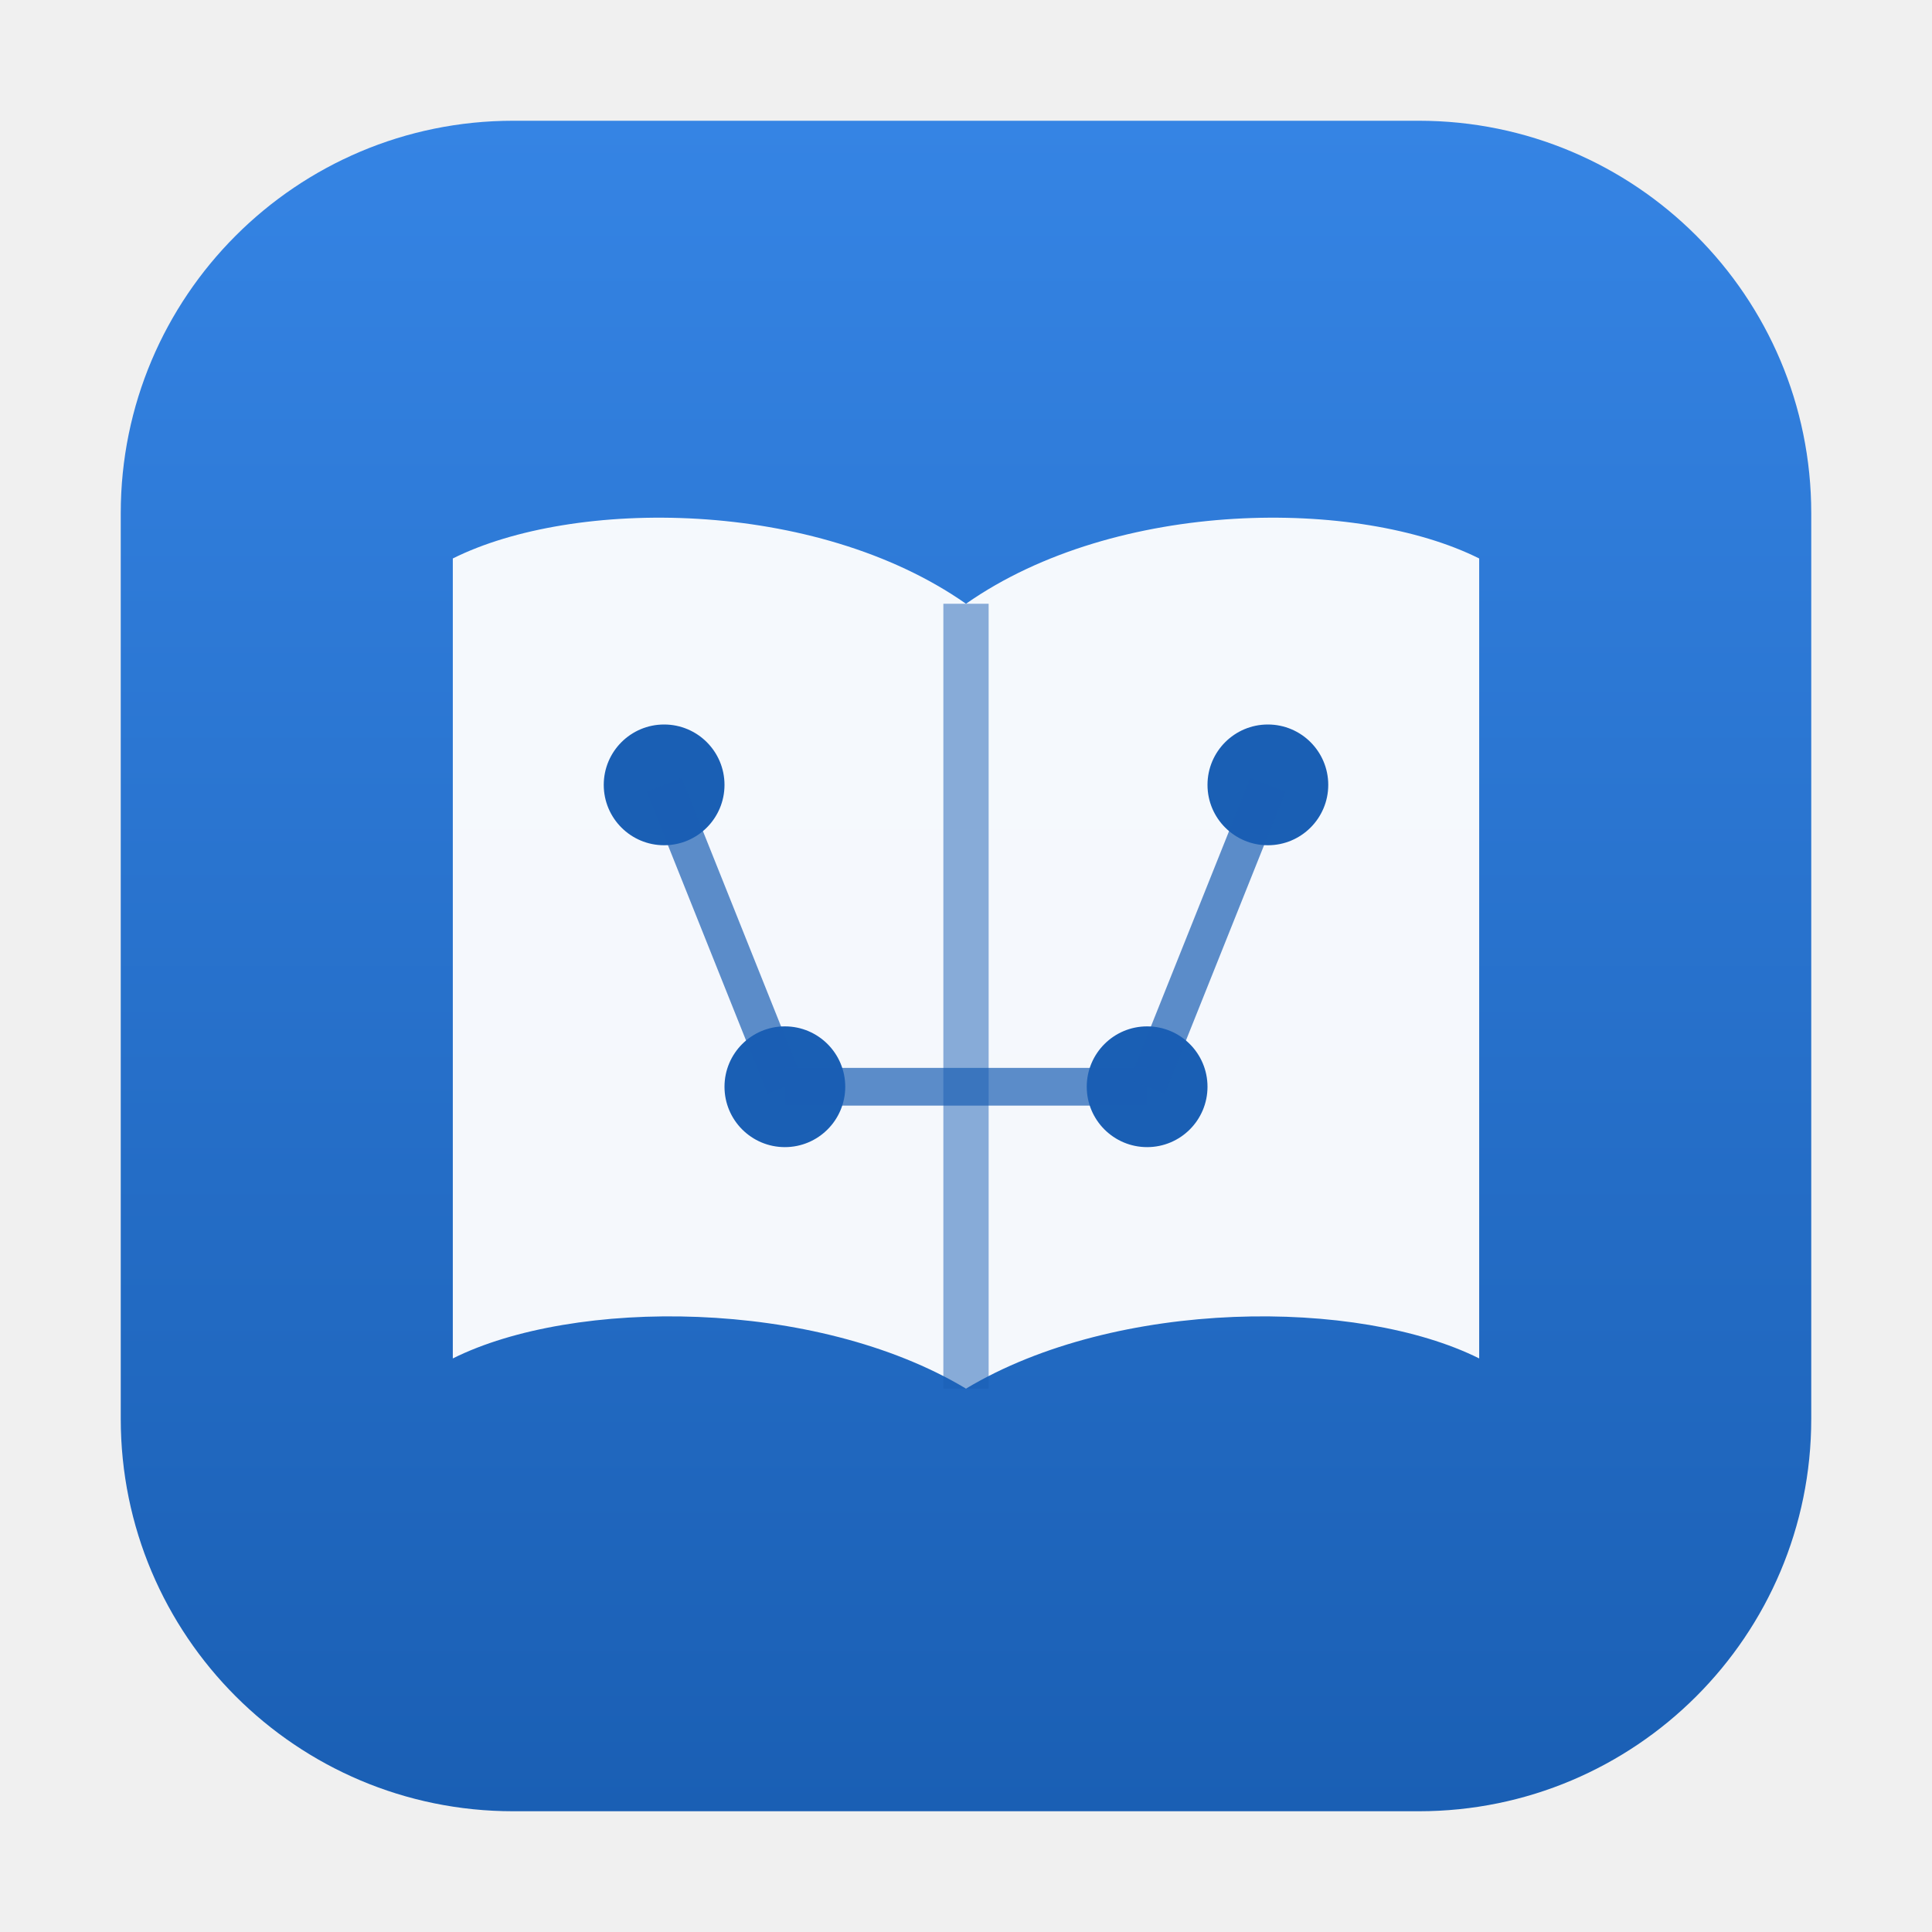
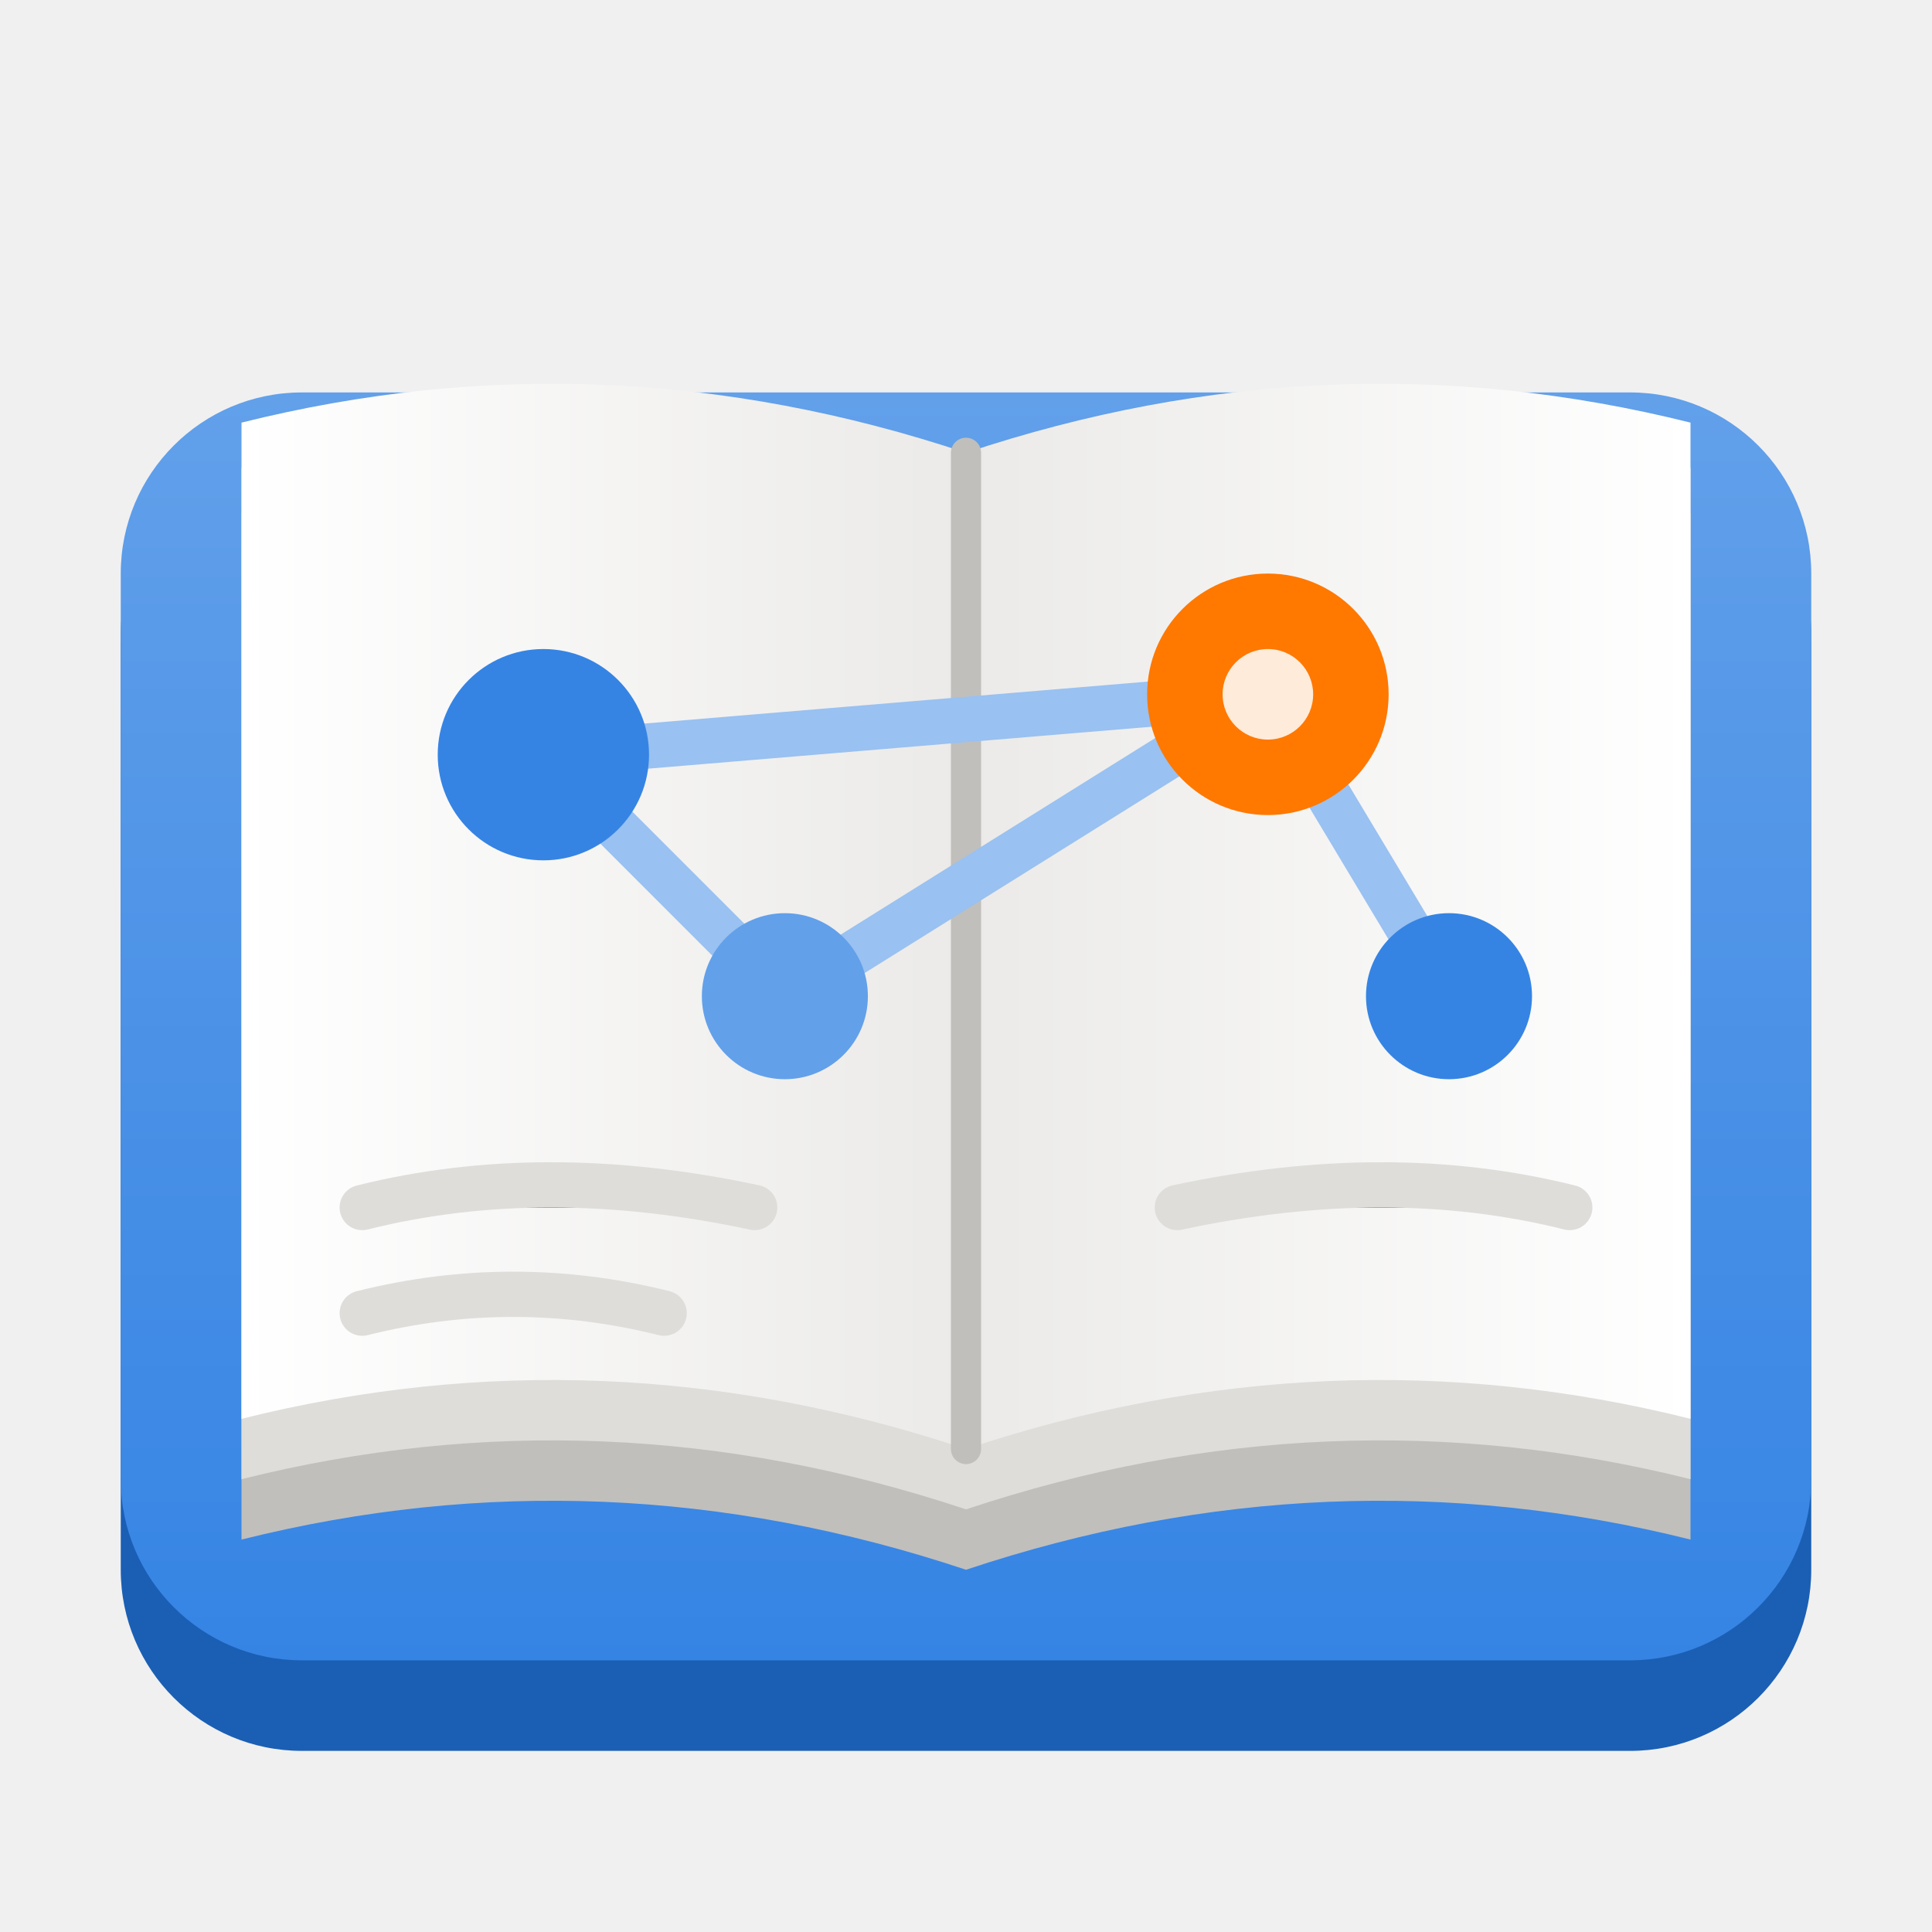
<svg xmlns="http://www.w3.org/2000/svg" width="128" height="128" viewBox="0 0 128 128">
  <defs>
-     <linearGradient id="bg" x1="0" y1="0" x2="0" y2="1">
-       <stop offset="0" stop-color="#3584e4" />
-       <stop offset="1" stop-color="#1a5fb4" />
+     <linearGradient id="cover" x1="0" y1="0" x2="0" y2="1">
+       <stop offset="0" stop-color="#62a0ea" />
+       <stop offset="1" stop-color="#3584e4" />
+     </linearGradient>
+     <linearGradient id="pageL" x1="0" y1="0" x2="1" y2="0">
+       <stop offset="0" stop-color="#ffffff" />
+       <stop offset="1" stop-color="#ebeae8" />
+     </linearGradient>
+     <linearGradient id="pageR" x1="1" y1="0" x2="0" y2="0">
+       <stop offset="0" stop-color="#ffffff" />
+       <stop offset="1" stop-color="#ebeae8" />
    </linearGradient>
  </defs>
-   <rect x="8" y="8" width="112" height="112" rx="26" fill="url(#bg)" />
-   <path d="M64 40 C54 33 38 33 30 37 L30 90 C38 86 54 86 64 92 C74 86 90 86 98 90 L98 37 C90 33 74 33 64 40 Z" fill="#ffffff" fill-opacity="0.95" />
-   <path d="M64 40 L64 92" stroke="#1a5fb4" stroke-width="3" stroke-opacity="0.5" />
-   <g fill="#1a5fb4">
-     <circle cx="44" cy="52" r="4" />
-     <circle cx="84" cy="52" r="4" />
-     <circle cx="52" cy="72" r="4" />
-     <circle cx="76" cy="72" r="4" />
+   <rect x="8" y="30" width="112" height="86" rx="12" fill="#1a5fb4" />
+   <rect x="8" y="26" width="112" height="84" rx="12" fill="url(#cover)" />
+   <path d="M16 34 Q40 28 64 36 Q88 28 112 34 V102 Q88 96 64 104 Q40 96 16 102 Z" fill="#c0bfbc" />
+   <path d="M16 31 Q40 25 64 33 Q88 25 112 31 V98 Q88 92 64 100 Q40 92 16 98 Z" fill="#deddda" />
+   <path d="M16 28 Q40 22 64 30 V96 Q40 88 16 94 Z" fill="url(#pageL)" />
+   <path d="M112 28 Q88 22 64 30 V96 Q88 88 112 94 Z" fill="url(#pageR)" />
+   <path d="M64 30 V96" stroke="#c0bfbc" stroke-width="2" stroke-linecap="round" />
+   <g stroke="#deddda" stroke-width="3" stroke-linecap="round">
+     <path d="M24 80 Q36 77 50 80" />
+     <path d="M24 87 Q34 84.5 44 87" />
+     <path d="M78 80 Q92 77 104 80" />
  </g>
-   <g stroke="#1a5fb4" stroke-width="2.5" stroke-opacity="0.7">
-     <line x1="44" y1="52" x2="52" y2="72" />
-     <line x1="84" y1="52" x2="76" y2="72" />
-     <line x1="52" y1="72" x2="76" y2="72" />
+   <g stroke="#99c1f1" stroke-width="3" stroke-linecap="round" fill="none">
+     <path d="M36 50 L52 66" />
+     <path d="M36 50 L84 46" />
+     <path d="M52 66 L84 46" />
+     <path d="M84 46 L96 66" />
  </g>
+   <circle cx="36" cy="50" r="7" fill="#3584e4" />
+   <circle cx="52" cy="66" r="5.5" fill="#62a0ea" />
+   <circle cx="84" cy="46" r="8" fill="#ff7800" />
+   <circle cx="84" cy="46" r="3" fill="#ffffff" fill-opacity="0.85" />
+   <circle cx="96" cy="66" r="5.5" fill="#3584e4" />
</svg>
